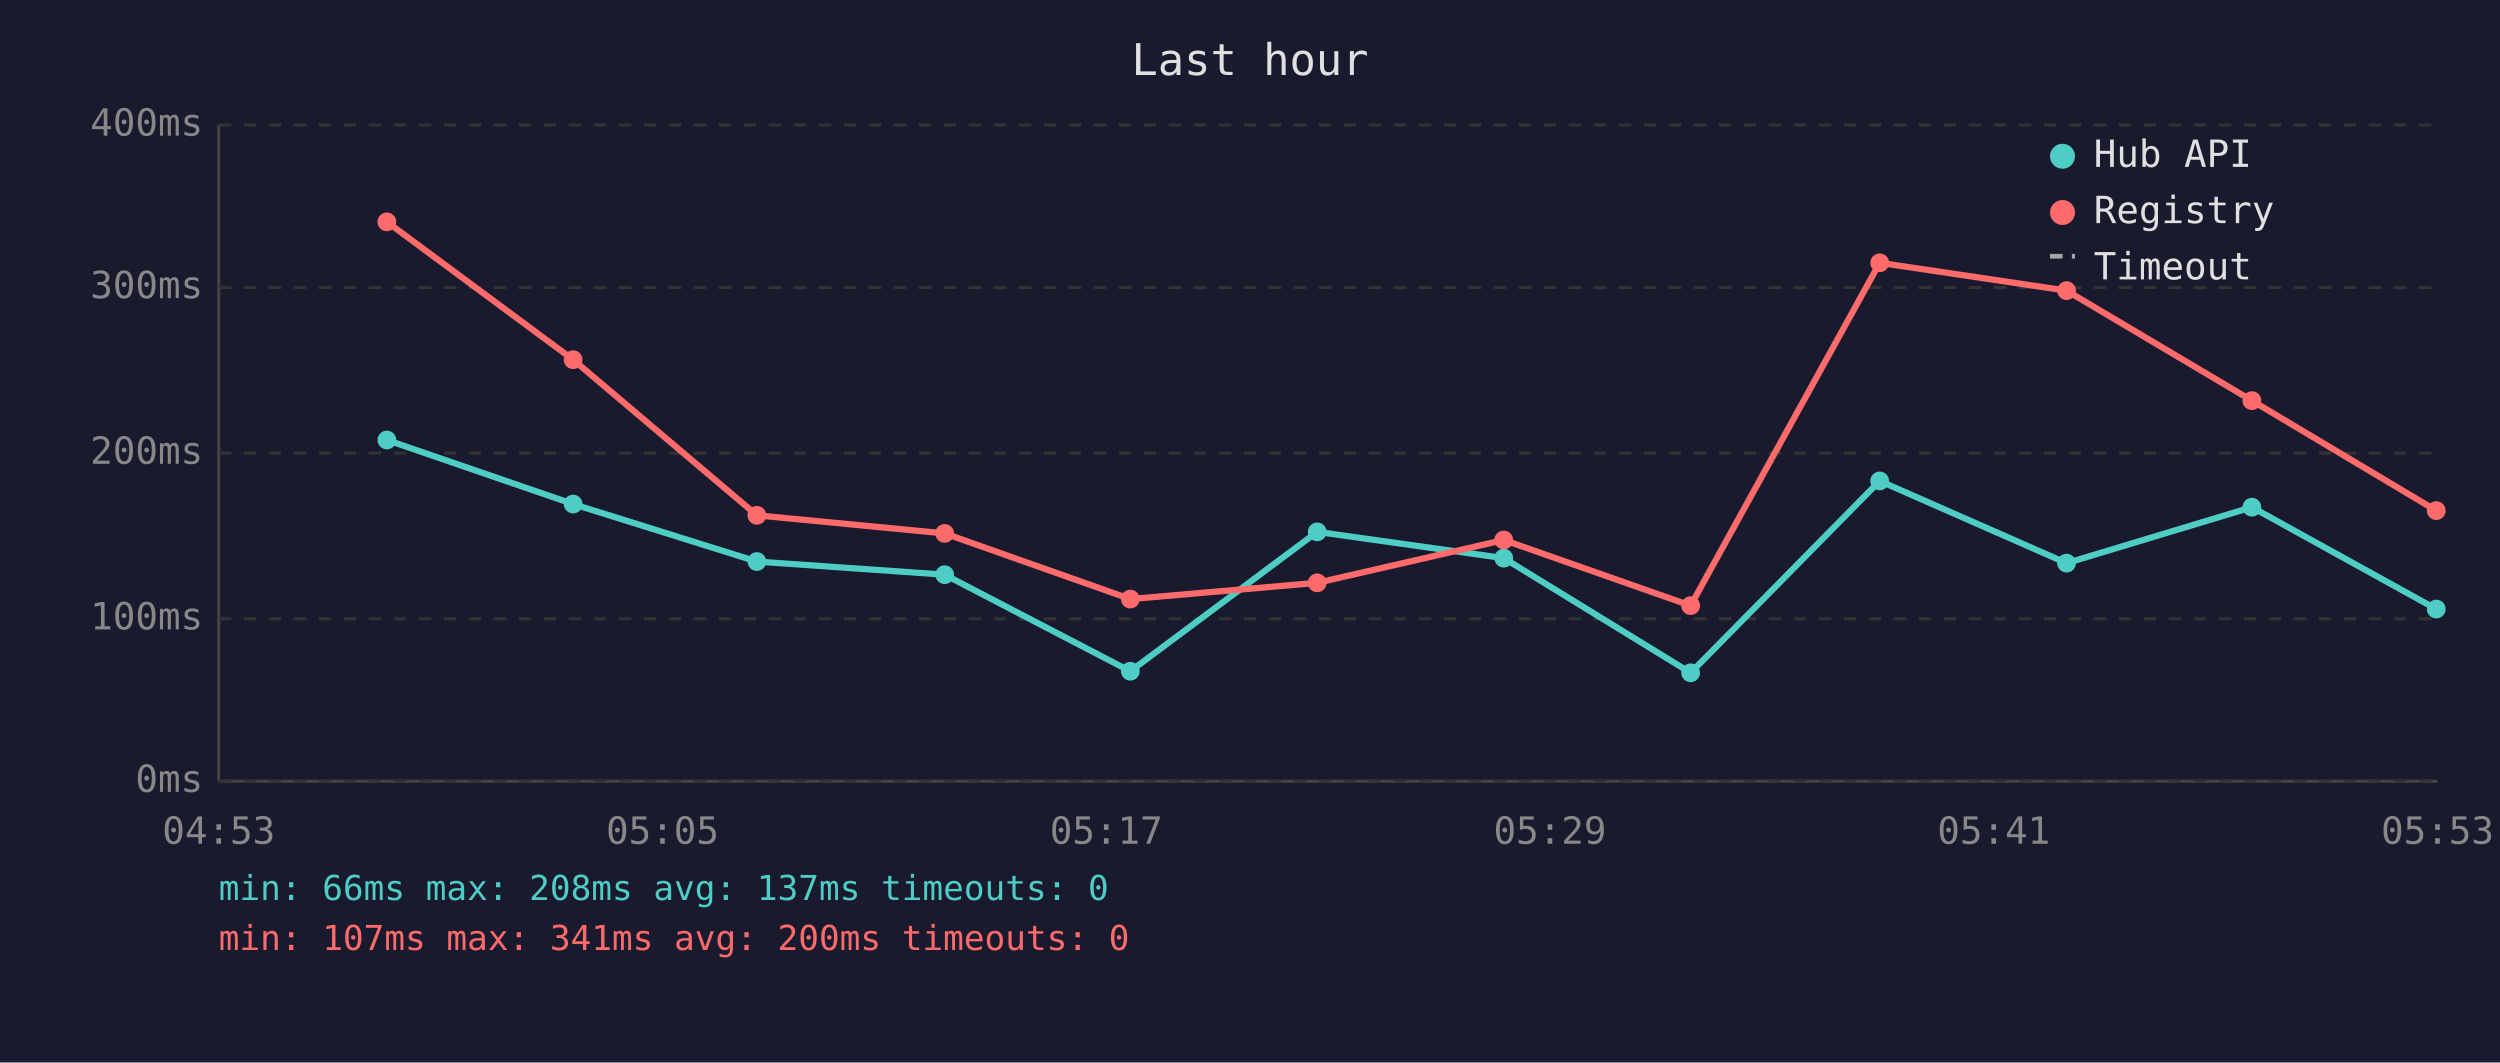
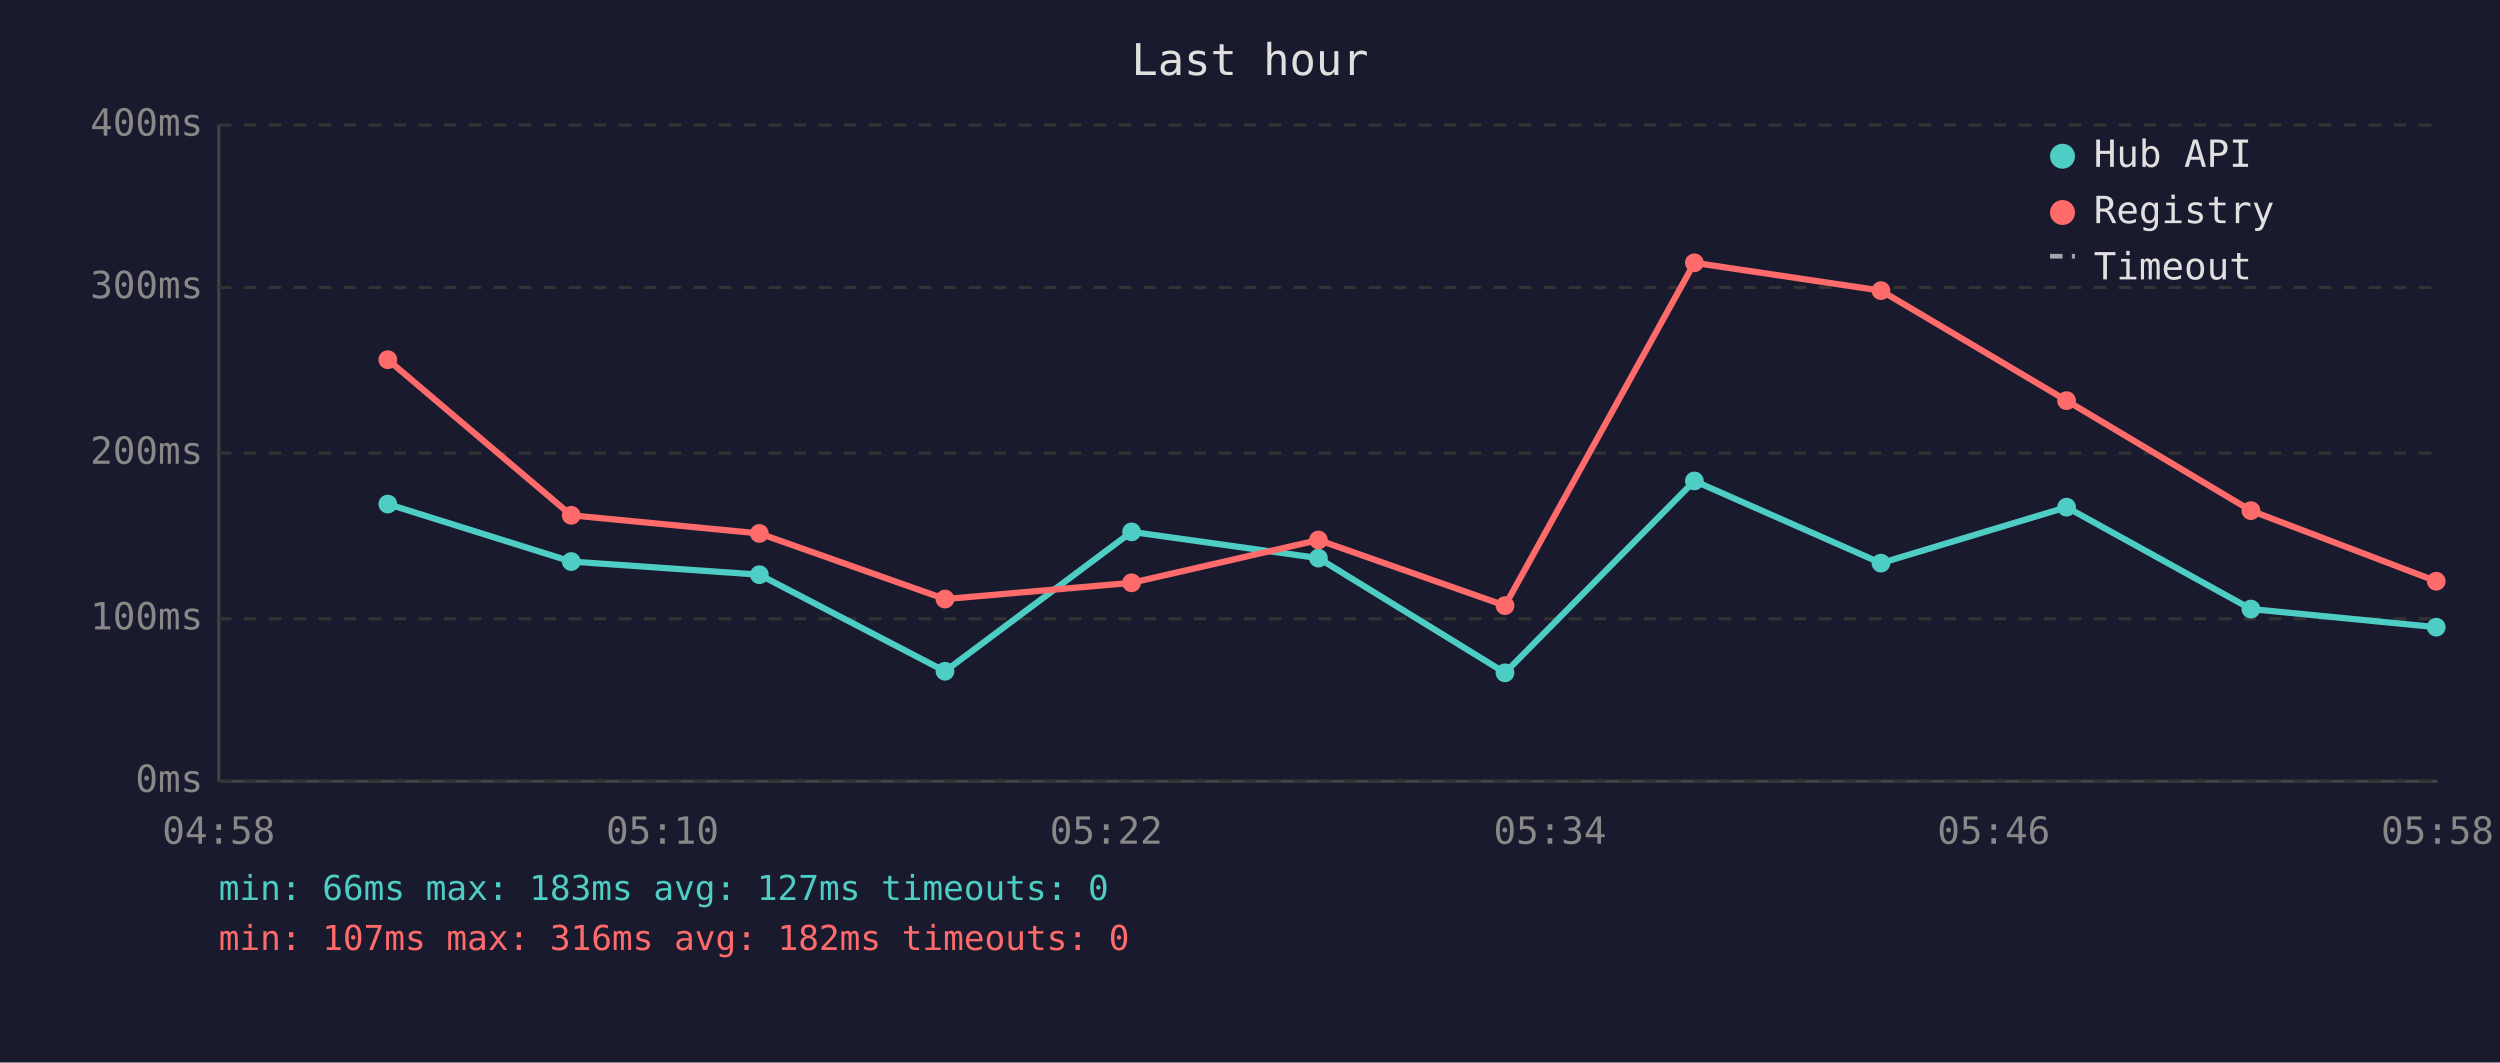
<svg xmlns="http://www.w3.org/2000/svg" viewBox="0 0 800 340" font-family="monospace" font-size="12">
  <rect width="800" height="340" fill="#1a1a2e" />
  <text x="400" y="24" fill="#e0e0e0" font-size="14" text-anchor="middle">Last hour</text>
  <line x1="70" y1="40" x2="70" y2="250" stroke="#444" stroke-width="1" />
  <line x1="70" y1="250" x2="780" y2="250" stroke="#444" stroke-width="1" />
  <line x1="70" y1="250" x2="780" y2="250" stroke="#333" stroke-width="1" stroke-dasharray="4" />
  <text x="65" y="250" fill="#888" text-anchor="end" dominant-baseline="middle">0ms</text>
  <line x1="70" y1="198" x2="780" y2="198" stroke="#333" stroke-width="1" stroke-dasharray="4" />
  <text x="65" y="198" fill="#888" text-anchor="end" dominant-baseline="middle">100ms</text>
  <line x1="70" y1="145" x2="780" y2="145" stroke="#333" stroke-width="1" stroke-dasharray="4" />
  <text x="65" y="145" fill="#888" text-anchor="end" dominant-baseline="middle">200ms</text>
  <line x1="70" y1="92" x2="780" y2="92" stroke="#333" stroke-width="1" stroke-dasharray="4" />
  <text x="65" y="92" fill="#888" text-anchor="end" dominant-baseline="middle">300ms</text>
  <line x1="70" y1="40" x2="780" y2="40" stroke="#333" stroke-width="1" stroke-dasharray="4" />
  <text x="65" y="40" fill="#888" text-anchor="end" dominant-baseline="middle">400ms</text>
-   <text x="70" y="270" fill="#888" text-anchor="middle">04:53</text>
-   <text x="212" y="270" fill="#888" text-anchor="middle">05:05</text>
-   <text x="354" y="270" fill="#888" text-anchor="middle">05:17</text>
-   <text x="496" y="270" fill="#888" text-anchor="middle">05:29</text>
-   <text x="638" y="270" fill="#888" text-anchor="middle">05:41</text>
-   <text x="780" y="270" fill="#888" text-anchor="middle">05:53</text>
-   <polyline points="123.8,140.8 183.4,161.3 242.2,179.7 302.3,183.9 361.7,214.8 421.5,170.2 481.2,178.6 541.0,215.3 601.5,153.9 661.3,180.2 720.6,162.3 779.6,194.9" fill="none" stroke="#4ecdc4" stroke-width="2" opacity="1" />
-   <circle cx="123.8" cy="140.8" r="3" fill="#4ecdc4" />
-   <circle cx="183.4" cy="161.3" r="3" fill="#4ecdc4" />
-   <circle cx="242.2" cy="179.7" r="3" fill="#4ecdc4" />
-   <circle cx="302.3" cy="183.9" r="3" fill="#4ecdc4" />
-   <circle cx="361.7" cy="214.8" r="3" fill="#4ecdc4" />
-   <circle cx="421.5" cy="170.2" r="3" fill="#4ecdc4" />
-   <circle cx="481.2" cy="178.6" r="3" fill="#4ecdc4" />
-   <circle cx="541.0" cy="215.3" r="3" fill="#4ecdc4" />
-   <circle cx="601.5" cy="153.9" r="3" fill="#4ecdc4" />
-   <circle cx="661.3" cy="180.2" r="3" fill="#4ecdc4" />
-   <circle cx="720.6" cy="162.3" r="3" fill="#4ecdc4" />
-   <circle cx="779.6" cy="194.9" r="3" fill="#4ecdc4" />
-   <polyline points="123.8,71.0 183.4,115.1 242.2,164.9 302.3,170.7 361.7,191.7 421.5,186.5 481.2,172.8 541.0,193.8 601.5,84.1 661.3,93.0 720.6,128.2 779.6,163.4" fill="none" stroke="#ff6b6b" stroke-width="2" opacity="1" />
-   <circle cx="123.8" cy="71.0" r="3" fill="#ff6b6b" />
-   <circle cx="183.4" cy="115.1" r="3" fill="#ff6b6b" />
-   <circle cx="242.2" cy="164.9" r="3" fill="#ff6b6b" />
-   <circle cx="302.3" cy="170.7" r="3" fill="#ff6b6b" />
-   <circle cx="361.7" cy="191.7" r="3" fill="#ff6b6b" />
-   <circle cx="421.5" cy="186.5" r="3" fill="#ff6b6b" />
-   <circle cx="481.2" cy="172.8" r="3" fill="#ff6b6b" />
-   <circle cx="541.0" cy="193.8" r="3" fill="#ff6b6b" />
-   <circle cx="601.5" cy="84.1" r="3" fill="#ff6b6b" />
-   <circle cx="661.3" cy="93.0" r="3" fill="#ff6b6b" />
-   <circle cx="720.6" cy="128.2" r="3" fill="#ff6b6b" />
-   <circle cx="779.6" cy="163.4" r="3" fill="#ff6b6b" />
+   <text x="70" y="270" fill="#888" text-anchor="middle">04:58</text>
+   <text x="212" y="270" fill="#888" text-anchor="middle">05:10</text>
+   <text x="354" y="270" fill="#888" text-anchor="middle">05:22</text>
+   <text x="496" y="270" fill="#888" text-anchor="middle">05:34</text>
+   <text x="638" y="270" fill="#888" text-anchor="middle">05:46</text>
+   <text x="780" y="270" fill="#888" text-anchor="middle">05:58</text>
+   <polyline points="124.1,161.3 182.8,179.7 243.0,183.9 302.4,214.8 362.1,170.2 421.9,178.6 481.6,215.3 542.2,153.9 601.9,180.2 661.3,162.3 720.3,194.9 779.6,200.7" fill="none" stroke="#4ecdc4" stroke-width="2" opacity="1" />
+   <circle cx="124.1" cy="161.3" r="3" fill="#4ecdc4" />
+   <circle cx="182.8" cy="179.7" r="3" fill="#4ecdc4" />
+   <circle cx="243.0" cy="183.9" r="3" fill="#4ecdc4" />
+   <circle cx="302.4" cy="214.8" r="3" fill="#4ecdc4" />
+   <circle cx="362.1" cy="170.2" r="3" fill="#4ecdc4" />
+   <circle cx="421.9" cy="178.6" r="3" fill="#4ecdc4" />
+   <circle cx="481.6" cy="215.3" r="3" fill="#4ecdc4" />
+   <circle cx="542.2" cy="153.9" r="3" fill="#4ecdc4" />
+   <circle cx="601.9" cy="180.2" r="3" fill="#4ecdc4" />
+   <circle cx="661.3" cy="162.3" r="3" fill="#4ecdc4" />
+   <circle cx="720.3" cy="194.9" r="3" fill="#4ecdc4" />
+   <circle cx="779.6" cy="200.7" r="3" fill="#4ecdc4" />
+   <polyline points="124.1,115.1 182.8,164.9 243.0,170.7 302.4,191.7 362.1,186.5 421.9,172.8 481.6,193.8 542.2,84.1 601.9,93.0 661.3,128.2 720.3,163.4 779.6,186.0" fill="none" stroke="#ff6b6b" stroke-width="2" opacity="1" />
+   <circle cx="124.1" cy="115.1" r="3" fill="#ff6b6b" />
+   <circle cx="182.8" cy="164.9" r="3" fill="#ff6b6b" />
+   <circle cx="243.0" cy="170.7" r="3" fill="#ff6b6b" />
+   <circle cx="302.4" cy="191.7" r="3" fill="#ff6b6b" />
+   <circle cx="362.1" cy="186.5" r="3" fill="#ff6b6b" />
+   <circle cx="421.9" cy="172.8" r="3" fill="#ff6b6b" />
+   <circle cx="481.6" cy="193.8" r="3" fill="#ff6b6b" />
+   <circle cx="542.2" cy="84.1" r="3" fill="#ff6b6b" />
+   <circle cx="601.9" cy="93.0" r="3" fill="#ff6b6b" />
+   <circle cx="661.3" cy="128.2" r="3" fill="#ff6b6b" />
+   <circle cx="720.3" cy="163.4" r="3" fill="#ff6b6b" />
+   <circle cx="779.6" cy="186.0" r="3" fill="#ff6b6b" />
  <circle cx="660" cy="50" r="4" fill="#4ecdc4" />
  <text x="670" y="50" fill="#e0e0e0" dominant-baseline="middle">Hub API</text>
  <circle cx="660" cy="68" r="4" fill="#ff6b6b" />
  <text x="670" y="68" fill="#e0e0e0" dominant-baseline="middle">Registry</text>
  <line x1="656" y1="82" x2="664" y2="82" stroke="#e0e0e0" stroke-width="1.5" stroke-dasharray="4,3" opacity="0.7" />
  <text x="670" y="86" fill="#e0e0e0" dominant-baseline="middle">Timeout</text>
-   <text x="70" y="288" fill="#4ecdc4" font-size="11">min: 66ms  max: 208ms  avg: 137ms  timeouts: 0</text>
-   <text x="70" y="304" fill="#ff6b6b" font-size="11">min: 107ms  max: 341ms  avg: 200ms  timeouts: 0</text>
+   <text x="70" y="288" fill="#4ecdc4" font-size="11">min: 66ms  max: 183ms  avg: 127ms  timeouts: 0</text>
+   <text x="70" y="304" fill="#ff6b6b" font-size="11">min: 107ms  max: 316ms  avg: 182ms  timeouts: 0</text>
</svg>
